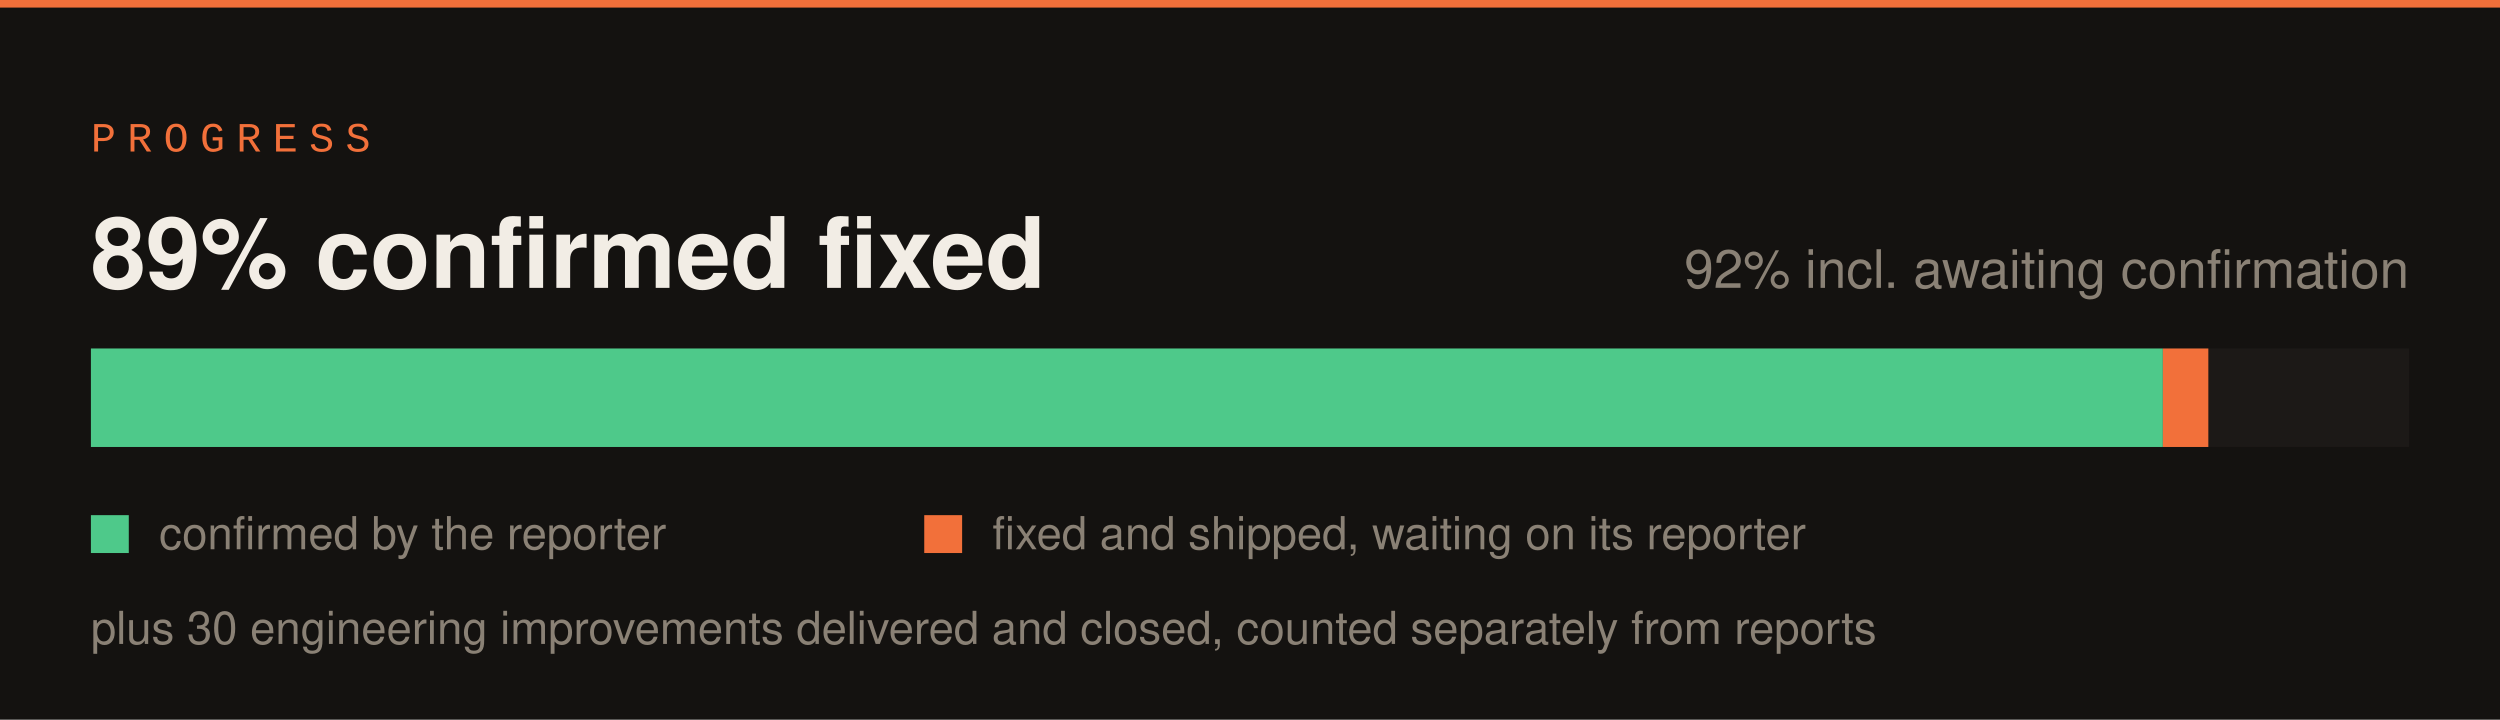
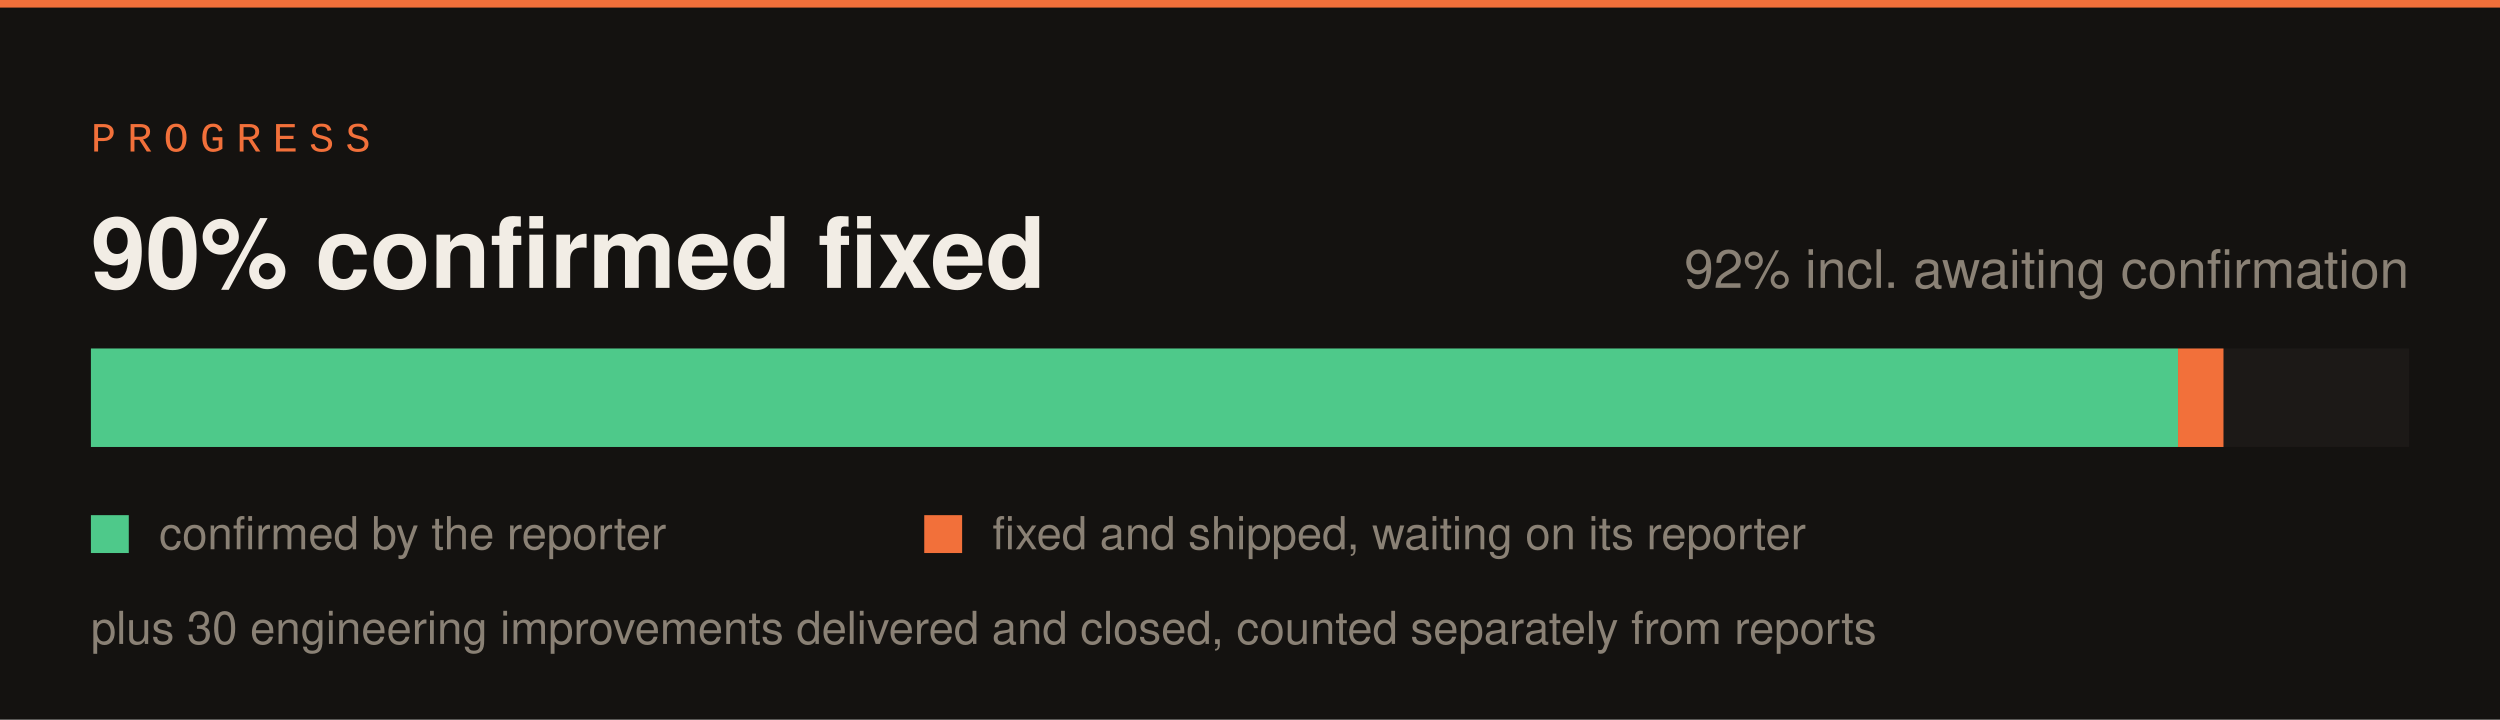
<svg xmlns="http://www.w3.org/2000/svg" width="660" height="190" viewBox="0 0 660 190">
  <rect width="660" height="190" fill="#141210" />
  <rect x="0" y="0" width="660" height="2" fill="#f2703a" />
  <text x="24" y="40" font-family="SFMono-Regular,Consolas,Liberation Mono,monospace" font-size="11" letter-spacing="3" fill="#f2703a">PROGRESS</text>
  <rect x="24" y="92" width="612" height="26" fill="#1c1917" />
-   <rect x="24" y="92" width="547" height="26" fill="#4ec98a" />
-   <rect x="571" y="92" width="12" height="26" fill="#f2703a" />
-   <text x="24" y="76" font-family="-apple-system,Segoe UI,Helvetica,Arial,sans-serif" font-size="26" font-weight="700" fill="#f2ede5">89% confirmed fixed</text>
+   <rect x="24" y="92" width="551" height="26" fill="#4ec98a" />
+   <rect x="575" y="92" width="12" height="26" fill="#f2703a" />
+   <text x="24" y="76" font-family="-apple-system,Segoe UI,Helvetica,Arial,sans-serif" font-size="26" font-weight="700" fill="#f2ede5">90% confirmed fixed</text>
  <text x="636" y="76" font-family="-apple-system,Segoe UI,Helvetica,Arial,sans-serif" font-size="14" fill="#8a8175" text-anchor="end">92% incl. awaiting confirmation</text>
  <rect x="24" y="136" width="10" height="10" fill="#4ec98a" />
  <text x="42" y="145" font-family="-apple-system,Segoe UI,Helvetica,Arial,sans-serif" font-size="12" fill="#8a8175">confirmed by the reporter</text>
  <rect x="244" y="136" width="10" height="10" fill="#f2703a" />
  <text x="262" y="145" font-family="-apple-system,Segoe UI,Helvetica,Arial,sans-serif" font-size="12" fill="#8a8175">fixed and shipped, waiting on its reporter</text>
  <text x="24" y="170" font-family="-apple-system,Segoe UI,Helvetica,Arial,sans-serif" font-size="12" fill="#8a8175">plus 30 engineering improvements delivered and closed, counted separately from reports</text>
</svg>
